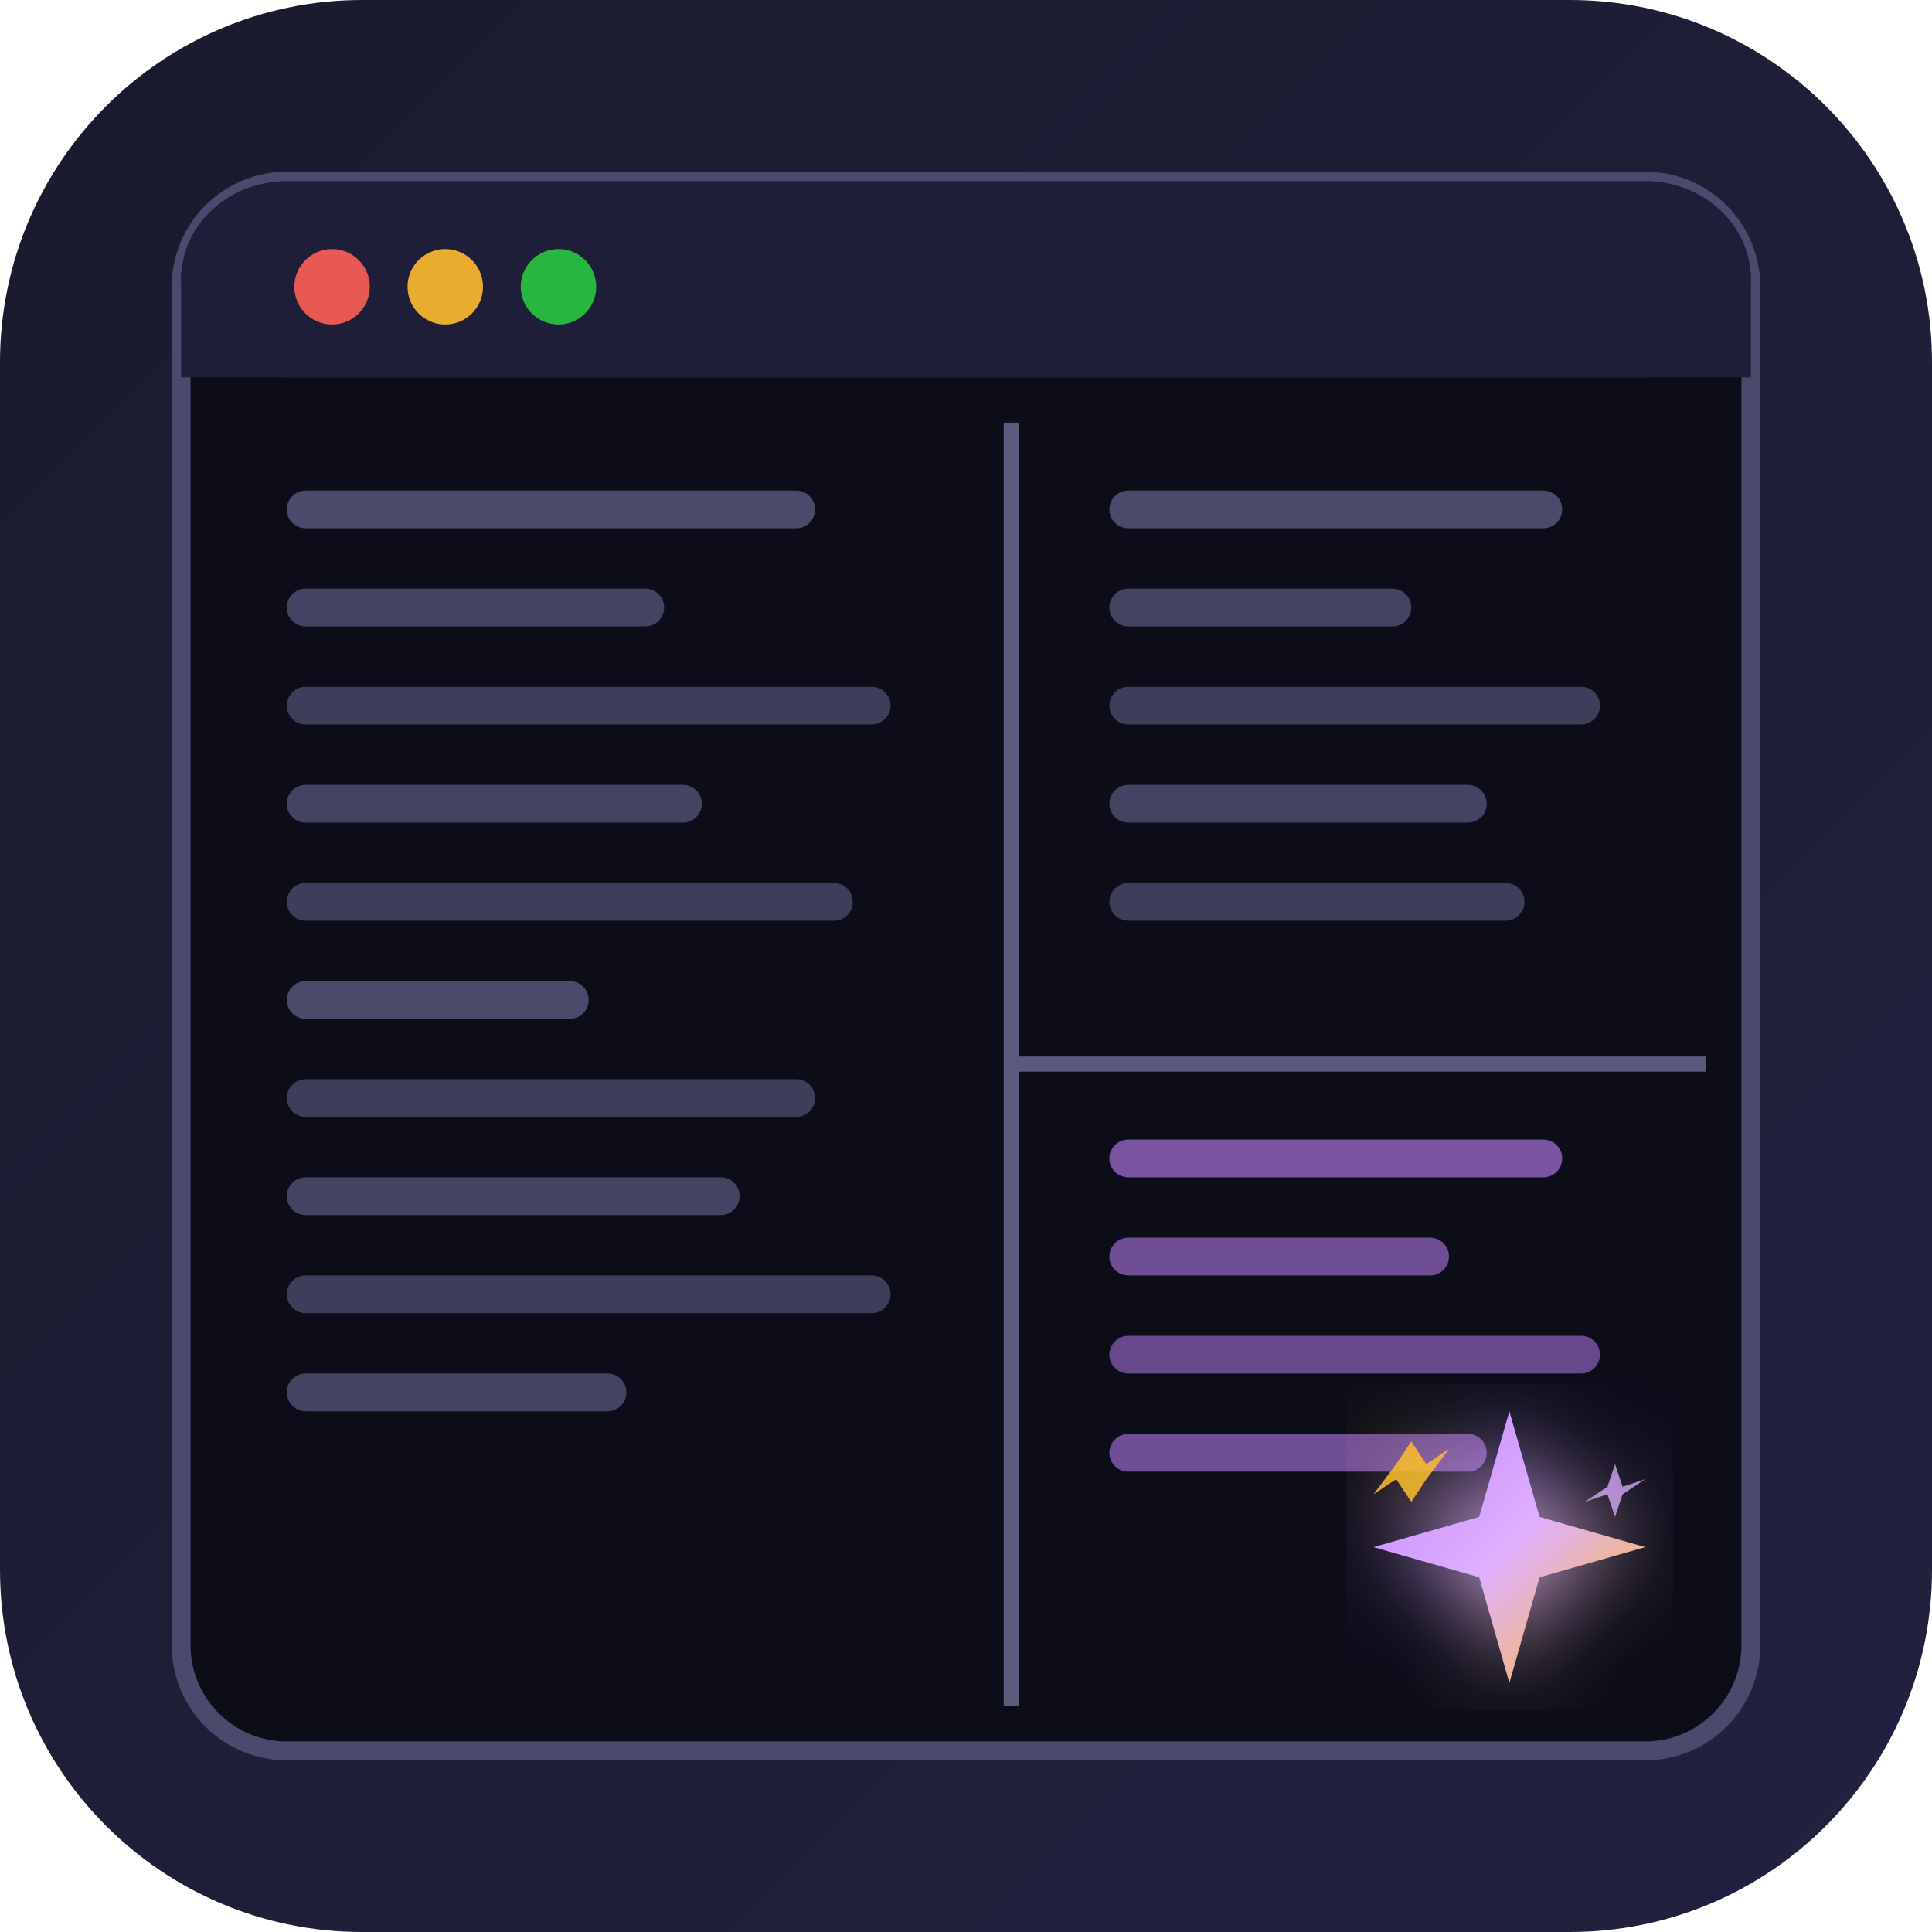
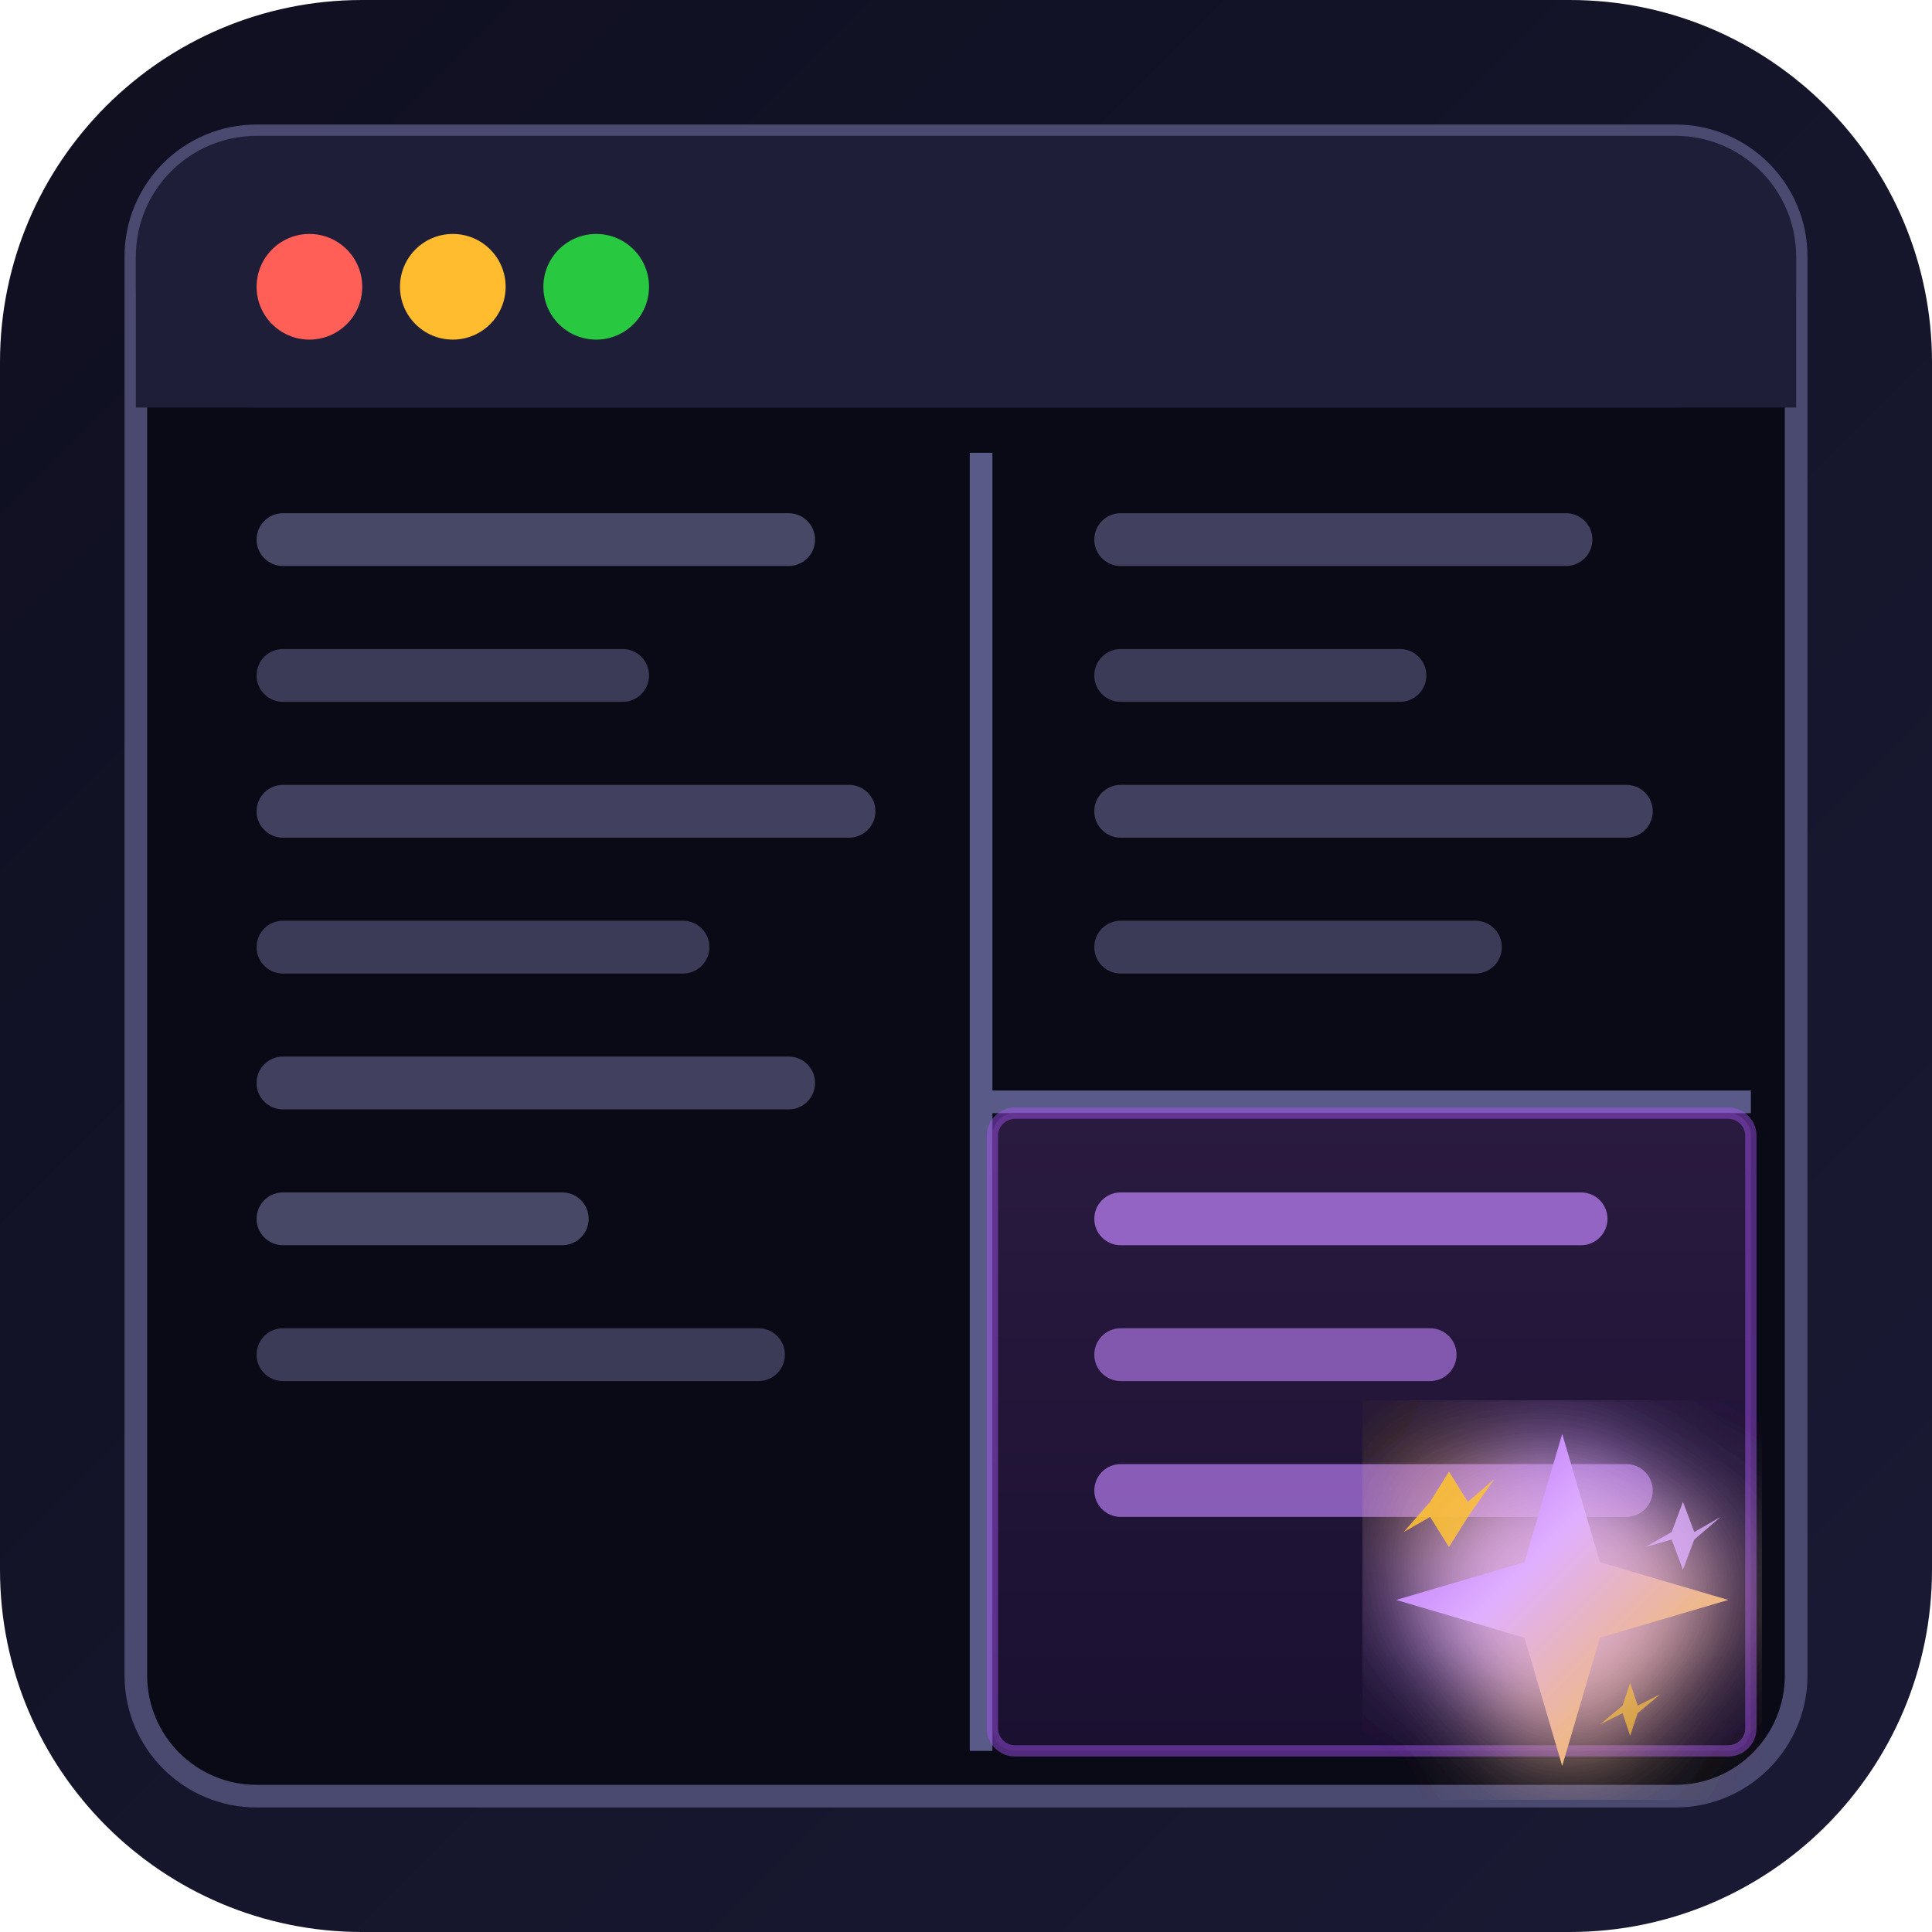
<svg xmlns="http://www.w3.org/2000/svg" viewBox="0 0 512 512" width="512" height="512">
  <defs>
    <linearGradient id="bg5" x1="0" y1="0" x2="1" y2="1">
-       <stop offset="0%" stop-color="#1a1a2e" />
-       <stop offset="100%" stop-color="#222240" />
+       <stop offset="0%" stop-color="#0f0f20" />
+       <stop offset="100%" stop-color="#1a1a35" />
    </linearGradient>
    <linearGradient id="spark-grad" x1="0" y1="0" x2="1" y2="1">
-       <stop offset="0%" stop-color="#c084fc" />
-       <stop offset="50%" stop-color="#e0b0ff" />
+       <stop offset="0%" stop-color="#a855f7" />
+       <stop offset="40%" stop-color="#e0b0ff" />
      <stop offset="100%" stop-color="#fbbf24" />
    </linearGradient>
-     <filter id="glow5">
-       <feGaussianBlur stdDeviation="6" result="blur" />
+     <linearGradient id="ai-pane-bg" x1="0" y1="0" x2="0" y2="1">
+       <stop offset="0%" stop-color="#2a1a40" />
+       <stop offset="100%" stop-color="#1a1030" />
+     </linearGradient>
+     <filter id="spark-glow">
+       <feGaussianBlur stdDeviation="16" result="blur" />
+       <feComposite in="blur" in2="blur" operator="over" result="glow" />
      <feMerge>
-         <feMergeNode in="blur" />
-         <feMergeNode in="SourceGraphic" />
-       </feMerge>
-     </filter>
-     <filter id="spark-glow">
-       <feGaussianBlur stdDeviation="12" result="blur" />
-       <feMerge>
-         <feMergeNode in="blur" />
+         <feMergeNode in="glow" />
+         <feMergeNode in="glow" />
        <feMergeNode in="SourceGraphic" />
      </feMerge>
    </filter>
  </defs>
  <rect width="512" height="512" rx="96" fill="url(#bg5)" />
-   <rect x="48" y="48" width="416" height="416" rx="28" fill="#0d0d1a" stroke="#4a4a6c" stroke-width="5" />
-   <rect x="48" y="48" width="416" height="52" rx="28" fill="#1e1e38" />
-   <rect x="48" y="72" width="416" height="28" fill="#1e1e38" />
-   <circle cx="88" cy="76" r="10" fill="#ff5f57" opacity="0.9" />
-   <circle cx="118" cy="76" r="10" fill="#febc2e" opacity="0.9" />
-   <circle cx="148" cy="76" r="10" fill="#28c840" opacity="0.9" />
-   <line x1="268" y1="112" x2="268" y2="452" stroke="#5a5a7c" stroke-width="4" />
-   <line x1="268" y1="282" x2="452" y2="282" stroke="#5a5a7c" stroke-width="4" />
-   <rect x="76" y="130" width="140" height="10" rx="5" fill="#8888bb" opacity="0.5" />
-   <rect x="76" y="156" width="100" height="10" rx="5" fill="#8888bb" opacity="0.45" />
-   <rect x="76" y="182" width="160" height="10" rx="5" fill="#8888bb" opacity="0.4" />
-   <rect x="76" y="208" width="110" height="10" rx="5" fill="#8888bb" opacity="0.45" />
-   <rect x="76" y="234" width="150" height="10" rx="5" fill="#8888bb" opacity="0.4" />
-   <rect x="76" y="260" width="80" height="10" rx="5" fill="#8888bb" opacity="0.5" />
-   <rect x="76" y="286" width="140" height="10" rx="5" fill="#8888bb" opacity="0.4" />
-   <rect x="76" y="312" width="120" height="10" rx="5" fill="#8888bb" opacity="0.45" />
-   <rect x="76" y="338" width="160" height="10" rx="5" fill="#8888bb" opacity="0.4" />
-   <rect x="76" y="364" width="90" height="10" rx="5" fill="#8888bb" opacity="0.45" />
-   <rect x="294" y="130" width="120" height="10" rx="5" fill="#8888bb" opacity="0.5" />
-   <rect x="294" y="156" width="80" height="10" rx="5" fill="#8888bb" opacity="0.45" />
-   <rect x="294" y="182" width="130" height="10" rx="5" fill="#8888bb" opacity="0.4" />
-   <rect x="294" y="208" width="100" height="10" rx="5" fill="#8888bb" opacity="0.45" />
-   <rect x="294" y="234" width="110" height="10" rx="5" fill="#8888bb" opacity="0.4" />
-   <rect x="294" y="302" width="120" height="10" rx="5" fill="#c084fc" opacity="0.6" />
-   <rect x="294" y="328" width="90" height="10" rx="5" fill="#c084fc" opacity="0.55" />
-   <rect x="294" y="354" width="130" height="10" rx="5" fill="#c084fc" opacity="0.5" />
-   <rect x="294" y="380" width="100" height="10" rx="5" fill="#c084fc" opacity="0.55" />
-   <g filter="url(#spark-glow)" transform="translate(400, 410)">
-     <path d="M0,-36 L8,-8 L36,0 L8,8 L0,36 L-8,8 L-36,0 L-8,-8 Z" fill="url(#spark-grad)" opacity="1" />
-     <path d="M-26,-28 L-22,-22 L-16,-26 L-22,-18 L-26,-12 L-30,-18 L-36,-14 L-30,-22 Z" fill="#fbbf24" opacity="0.85" />
-     <path d="M28,-22 L30,-16 L36,-18 L30,-14 L28,-8 L26,-14 L20,-12 L26,-16 Z" fill="#e0b0ff" opacity="0.75" />
+   <rect x="36" y="36" width="440" height="440" rx="32" fill="#0a0a16" stroke="#4a4a70" stroke-width="6" />
+   <rect x="36" y="36" width="440" height="72" rx="32" fill="#1e1e38" />
+   <rect x="36" y="68" width="440" height="40" fill="#1e1e38" />
+   <circle cx="82" cy="76" r="14" fill="#ff5f57" />
+   <circle cx="120" cy="76" r="14" fill="#febc2e" />
+   <circle cx="158" cy="76" r="14" fill="#28c840" />
+   <line x1="260" y1="120" x2="260" y2="464" stroke="#5a5a88" stroke-width="6" />
+   <line x1="260" y1="292" x2="464" y2="292" stroke="#5a5a88" stroke-width="6" />
+   <rect x="263" y="295" width="201" height="169" rx="6" fill="url(#ai-pane-bg)" />
+   <rect x="263" y="295" width="201" height="169" rx="6" fill="none" stroke="#a855f7" stroke-width="3" opacity="0.45" />
+   <rect x="68" y="136" width="148" height="14" rx="7" fill="#7878a8" opacity="0.55" />
+   <rect x="68" y="172" width="104" height="14" rx="7" fill="#7878a8" opacity="0.45" />
+   <rect x="68" y="208" width="164" height="14" rx="7" fill="#7878a8" opacity="0.5" />
+   <rect x="68" y="244" width="120" height="14" rx="7" fill="#7878a8" opacity="0.45" />
+   <rect x="68" y="280" width="148" height="14" rx="7" fill="#7878a8" opacity="0.5" />
+   <rect x="68" y="316" width="88" height="14" rx="7" fill="#7878a8" opacity="0.55" />
+   <rect x="68" y="352" width="140" height="14" rx="7" fill="#7878a8" opacity="0.45" />
+   <rect x="290" y="136" width="132" height="14" rx="7" fill="#7878a8" opacity="0.5" />
+   <rect x="290" y="172" width="88" height="14" rx="7" fill="#7878a8" opacity="0.45" />
+   <rect x="290" y="208" width="148" height="14" rx="7" fill="#7878a8" opacity="0.5" />
+   <rect x="290" y="244" width="108" height="14" rx="7" fill="#7878a8" opacity="0.45" />
+   <rect x="290" y="316" width="136" height="14" rx="7" fill="#c084fc" opacity="0.7" />
+   <rect x="290" y="352" width="96" height="14" rx="7" fill="#c084fc" opacity="0.6" />
+   <rect x="290" y="388" width="148" height="14" rx="7" fill="#c084fc" opacity="0.65" />
+   <g filter="url(#spark-glow)" transform="translate(414, 424)">
+     <path d="M0,-44 L10,-10 L44,0 L10,10 L0,44 L-10,10 L-44,0 L-10,-10 Z" fill="url(#spark-grad)" />
+     <path d="M-30,-34 L-25,-26 L-18,-32 L-25,-22 L-30,-14 L-35,-22 L-42,-18 L-35,-26 Z" fill="#fbbf24" opacity="0.9" />
+     <path d="M32,-26 L35,-18 L42,-22 L35,-16 L32,-8 L29,-16 L22,-14 L29,-18 Z" fill="#e0b0ff" opacity="0.8" />
+     <path d="M18,22 L20,28 L26,25 L20,30 L18,36 L16,30 L10,33 L16,28 Z" fill="#fbbf24" opacity="0.7" />
  </g>
</svg>
